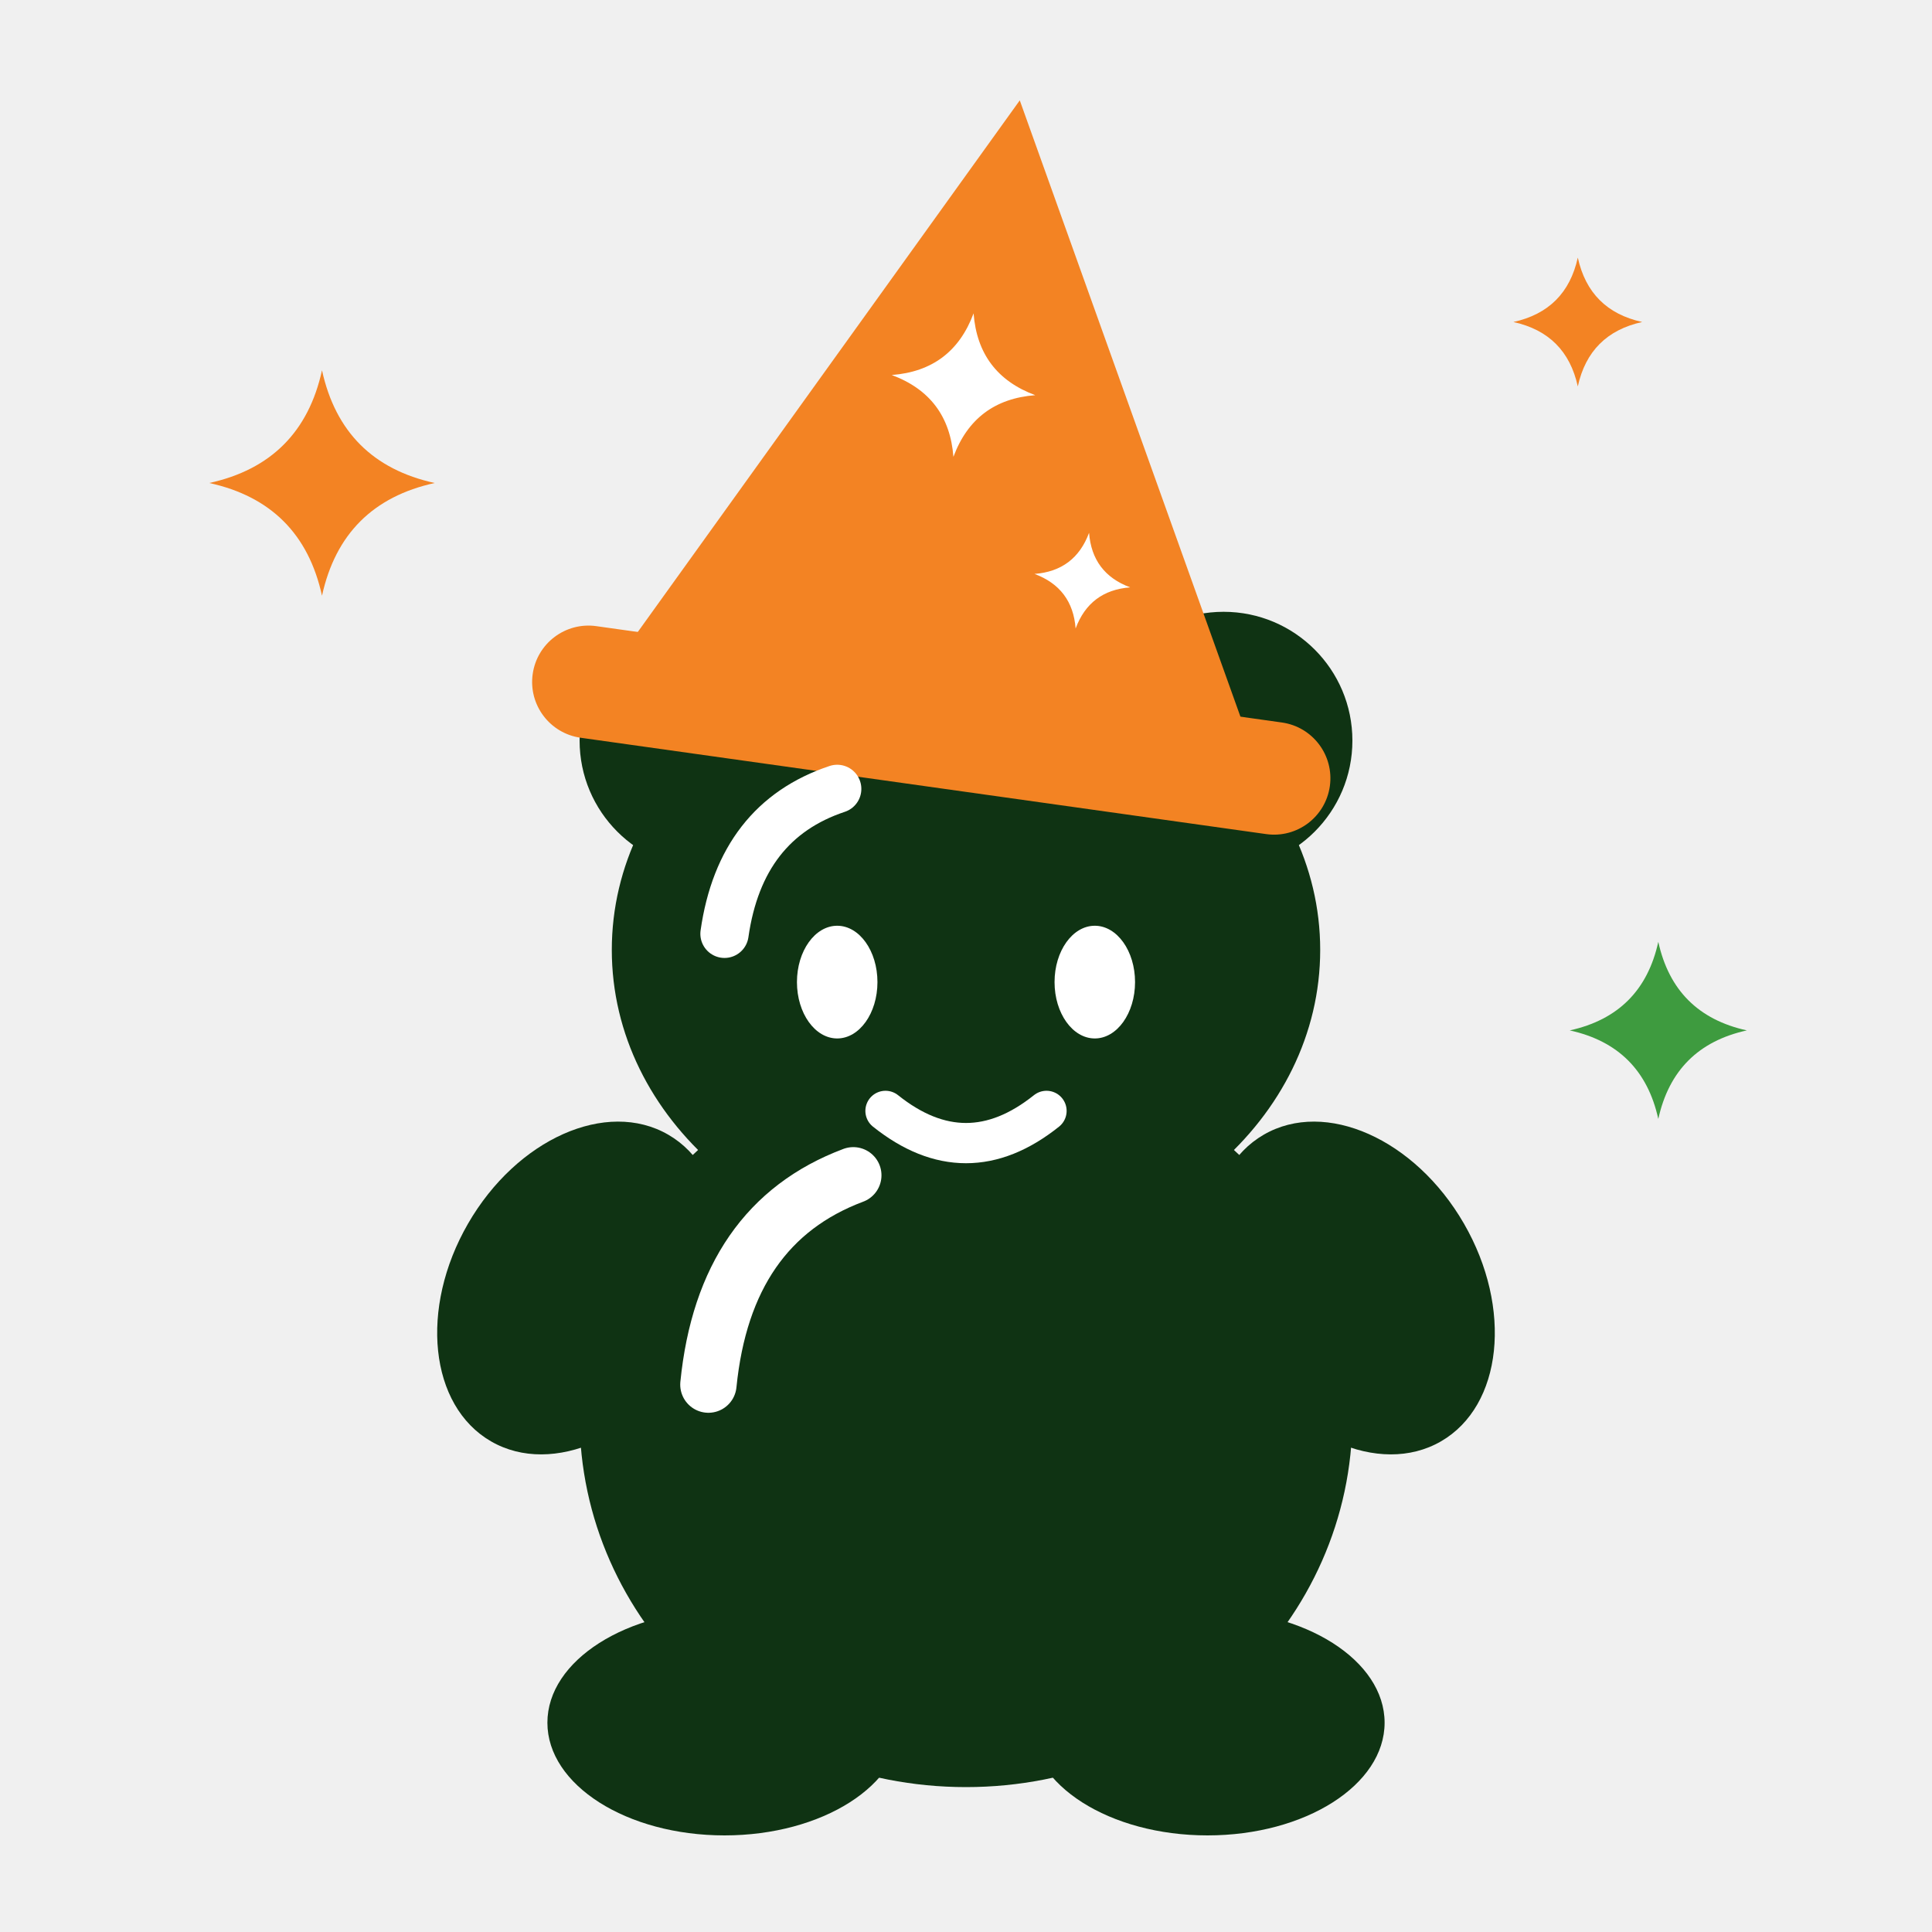
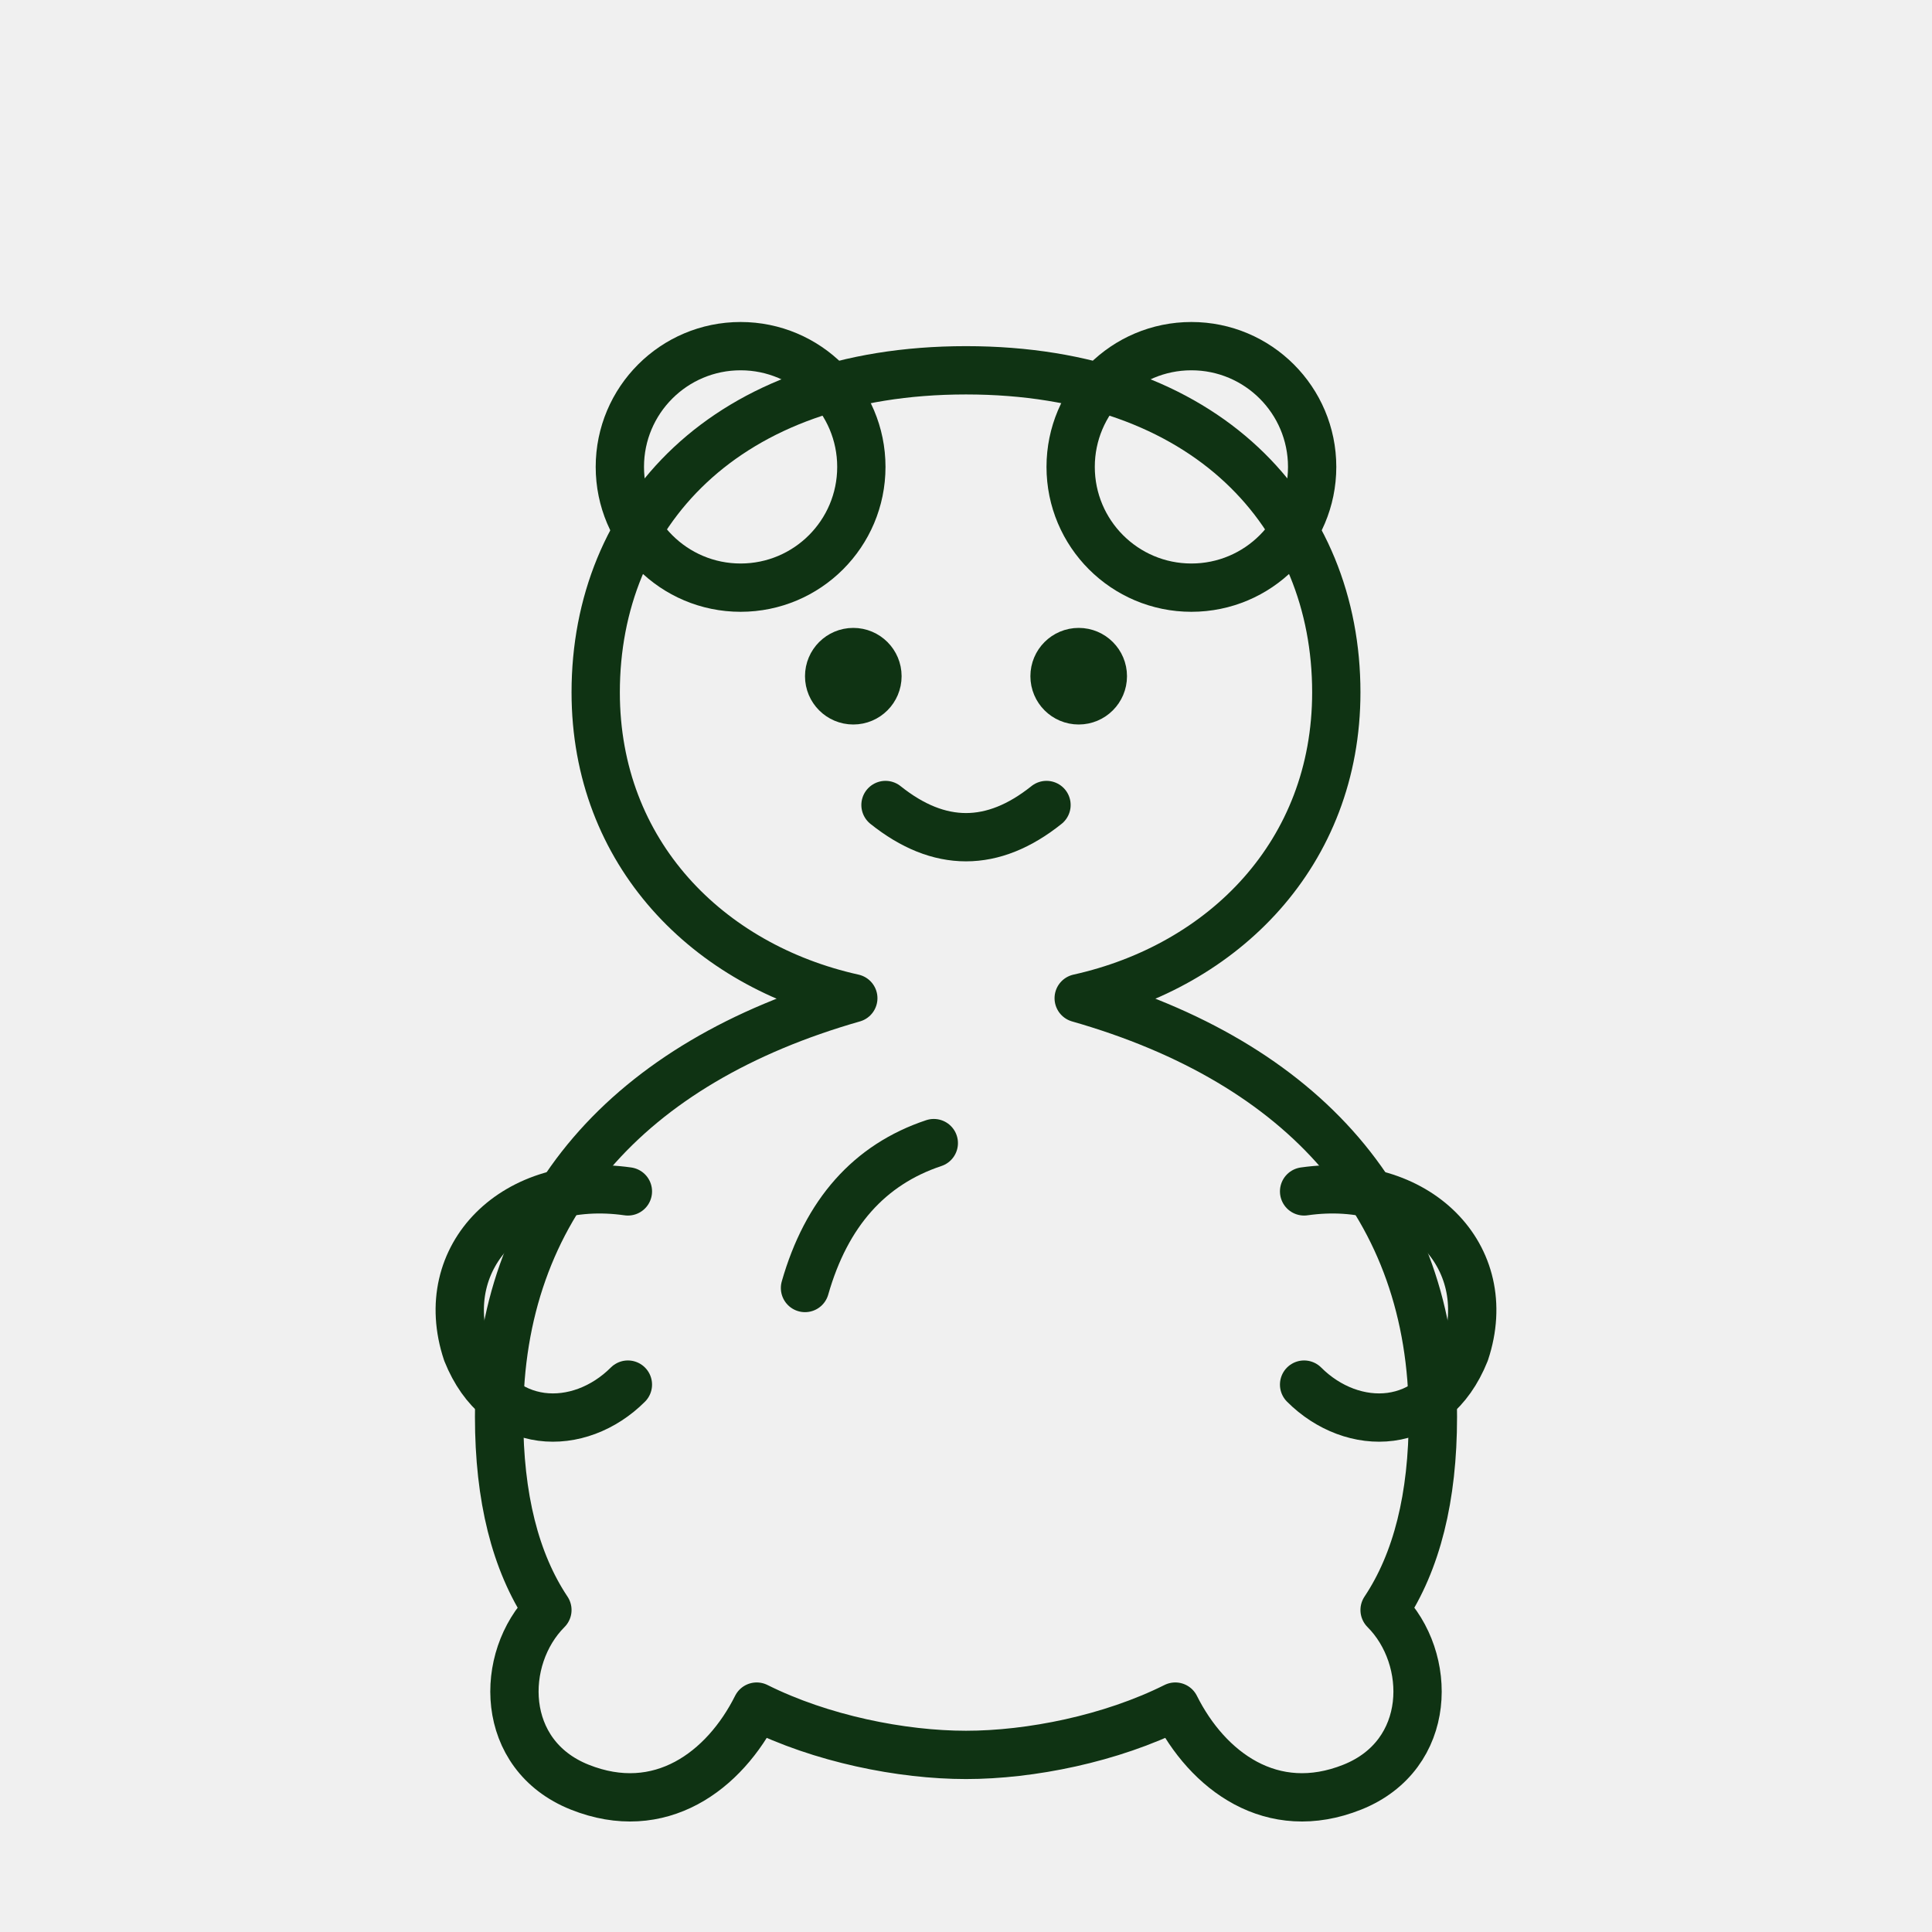
<svg xmlns="http://www.w3.org/2000/svg" viewBox="0 0 240 240">
-   <g fill="#0F3313">
-     <circle cx="88" cy="92" r="16" />
-     <circle cx="152" cy="92" r="16" />
-     <ellipse cx="120" cy="118" rx="44" ry="38" />
-     <ellipse cx="120" cy="176" rx="48" ry="46" />
-     <ellipse cx="72" cy="160" rx="16" ry="22" transform="rotate(30 72 160)" />
-     <ellipse cx="168" cy="160" rx="16" ry="22" transform="rotate(-30 168 160)" />
-     <ellipse cx="90" cy="214" rx="22" ry="14" />
-     <ellipse cx="150" cy="214" rx="22" ry="14" />
+   <g fill="none" stroke="#0F3313" stroke-width="6" stroke-linecap="round" stroke-linejoin="round">
+     <circle cx="92" cy="58" r="15" />
+     <circle cx="148" cy="58" r="15" />
+     <path d="M120 46 C150 46 166 64 166 86 C166 106 152 120 134 124 C162 132 178 150 178 176 C178 186 176 194 172 200 C178 206 178 218 168 222 C158 226 150 220 146 212 C138 216 128 218 120 218 C112 218 102 216 94 212 C90 220 82 226 72 222 C62 218 62 206 68 200 C64 194 62 186 62 176 C62 150 78 132 106 124 C88 120 74 106 74 86 C74 64 90 46 120 46 Z" />
+     <path d="M78 148 C64 146 54 156 58 168 C62 178 72 178 78 172" />
+     <path d="M162 148 C176 146 186 156 182 168 C178 178 168 178 162 172" />
+     <circle cx="106" cy="84" r="3" fill="#0F3313" />
+     <circle cx="134" cy="84" r="3" fill="#0F3313" />
+     <path d="M110 100 Q120 108 130 100" />
+     <path d="M100 160 Q104 146 116 142" />
  </g>
-   <path d="M78 92 L120 12 L162 92 Z" fill="#F38323" transform="rotate(8 120 60)" />
-   <rect x="70" y="84" width="100" height="14" rx="7" fill="#F38323" transform="rotate(8 120 60)" />
-   <g transform="rotate(8 120 60)">
-     <path d="M118 39 Q119.62 46.38 127 48 Q119.62 49.62 118 57 Q116.38 49.62 109 48 Q116.38 46.38 118 39Z" fill="#FFFFFF" />
-     <path d="M136 64 Q137.08 68.92 142 70 Q137.08 71.08 136 76 Q134.92 71.08 130 70 Q134.92 68.92 136 64Z" fill="#FFFFFF" />
-   </g>
-   <path d="M90 116 Q92 102 104 98" fill="none" stroke="#FFFFFF" stroke-width="6" stroke-linecap="round" stroke-linejoin="round" />
-   <path d="M88 172 Q90 152 106 146" fill="none" stroke="#FFFFFF" stroke-width="7" stroke-linecap="round" stroke-linejoin="round" />
-   <ellipse cx="104" cy="122" rx="5" ry="7" fill="#FFFFFF" />
-   <ellipse cx="136" cy="122" rx="5" ry="7" fill="#FFFFFF" />
-   <path d="M110 138 Q120 146 130 138" fill="none" stroke="#FFFFFF" stroke-width="5" stroke-linecap="round" />
-   <path d="M40 46 Q42.52 57.48 54 60 Q42.52 62.52 40 74 Q37.48 62.52 26 60 Q37.48 57.48 40 46Z" fill="#F38323" />
-   <path d="M206 117 Q207.98 126.02 217 128 Q207.98 129.98 206 139 Q204.02 129.98 195 128 Q204.02 126.02 206 117Z" fill="#3E9B3F" />
-   <path d="M196 32 Q197.44 38.56 204 40 Q197.44 41.44 196 48 Q194.56 41.44 188 40 Q194.56 38.56 196 32Z" fill="#F38323" />
</svg>
